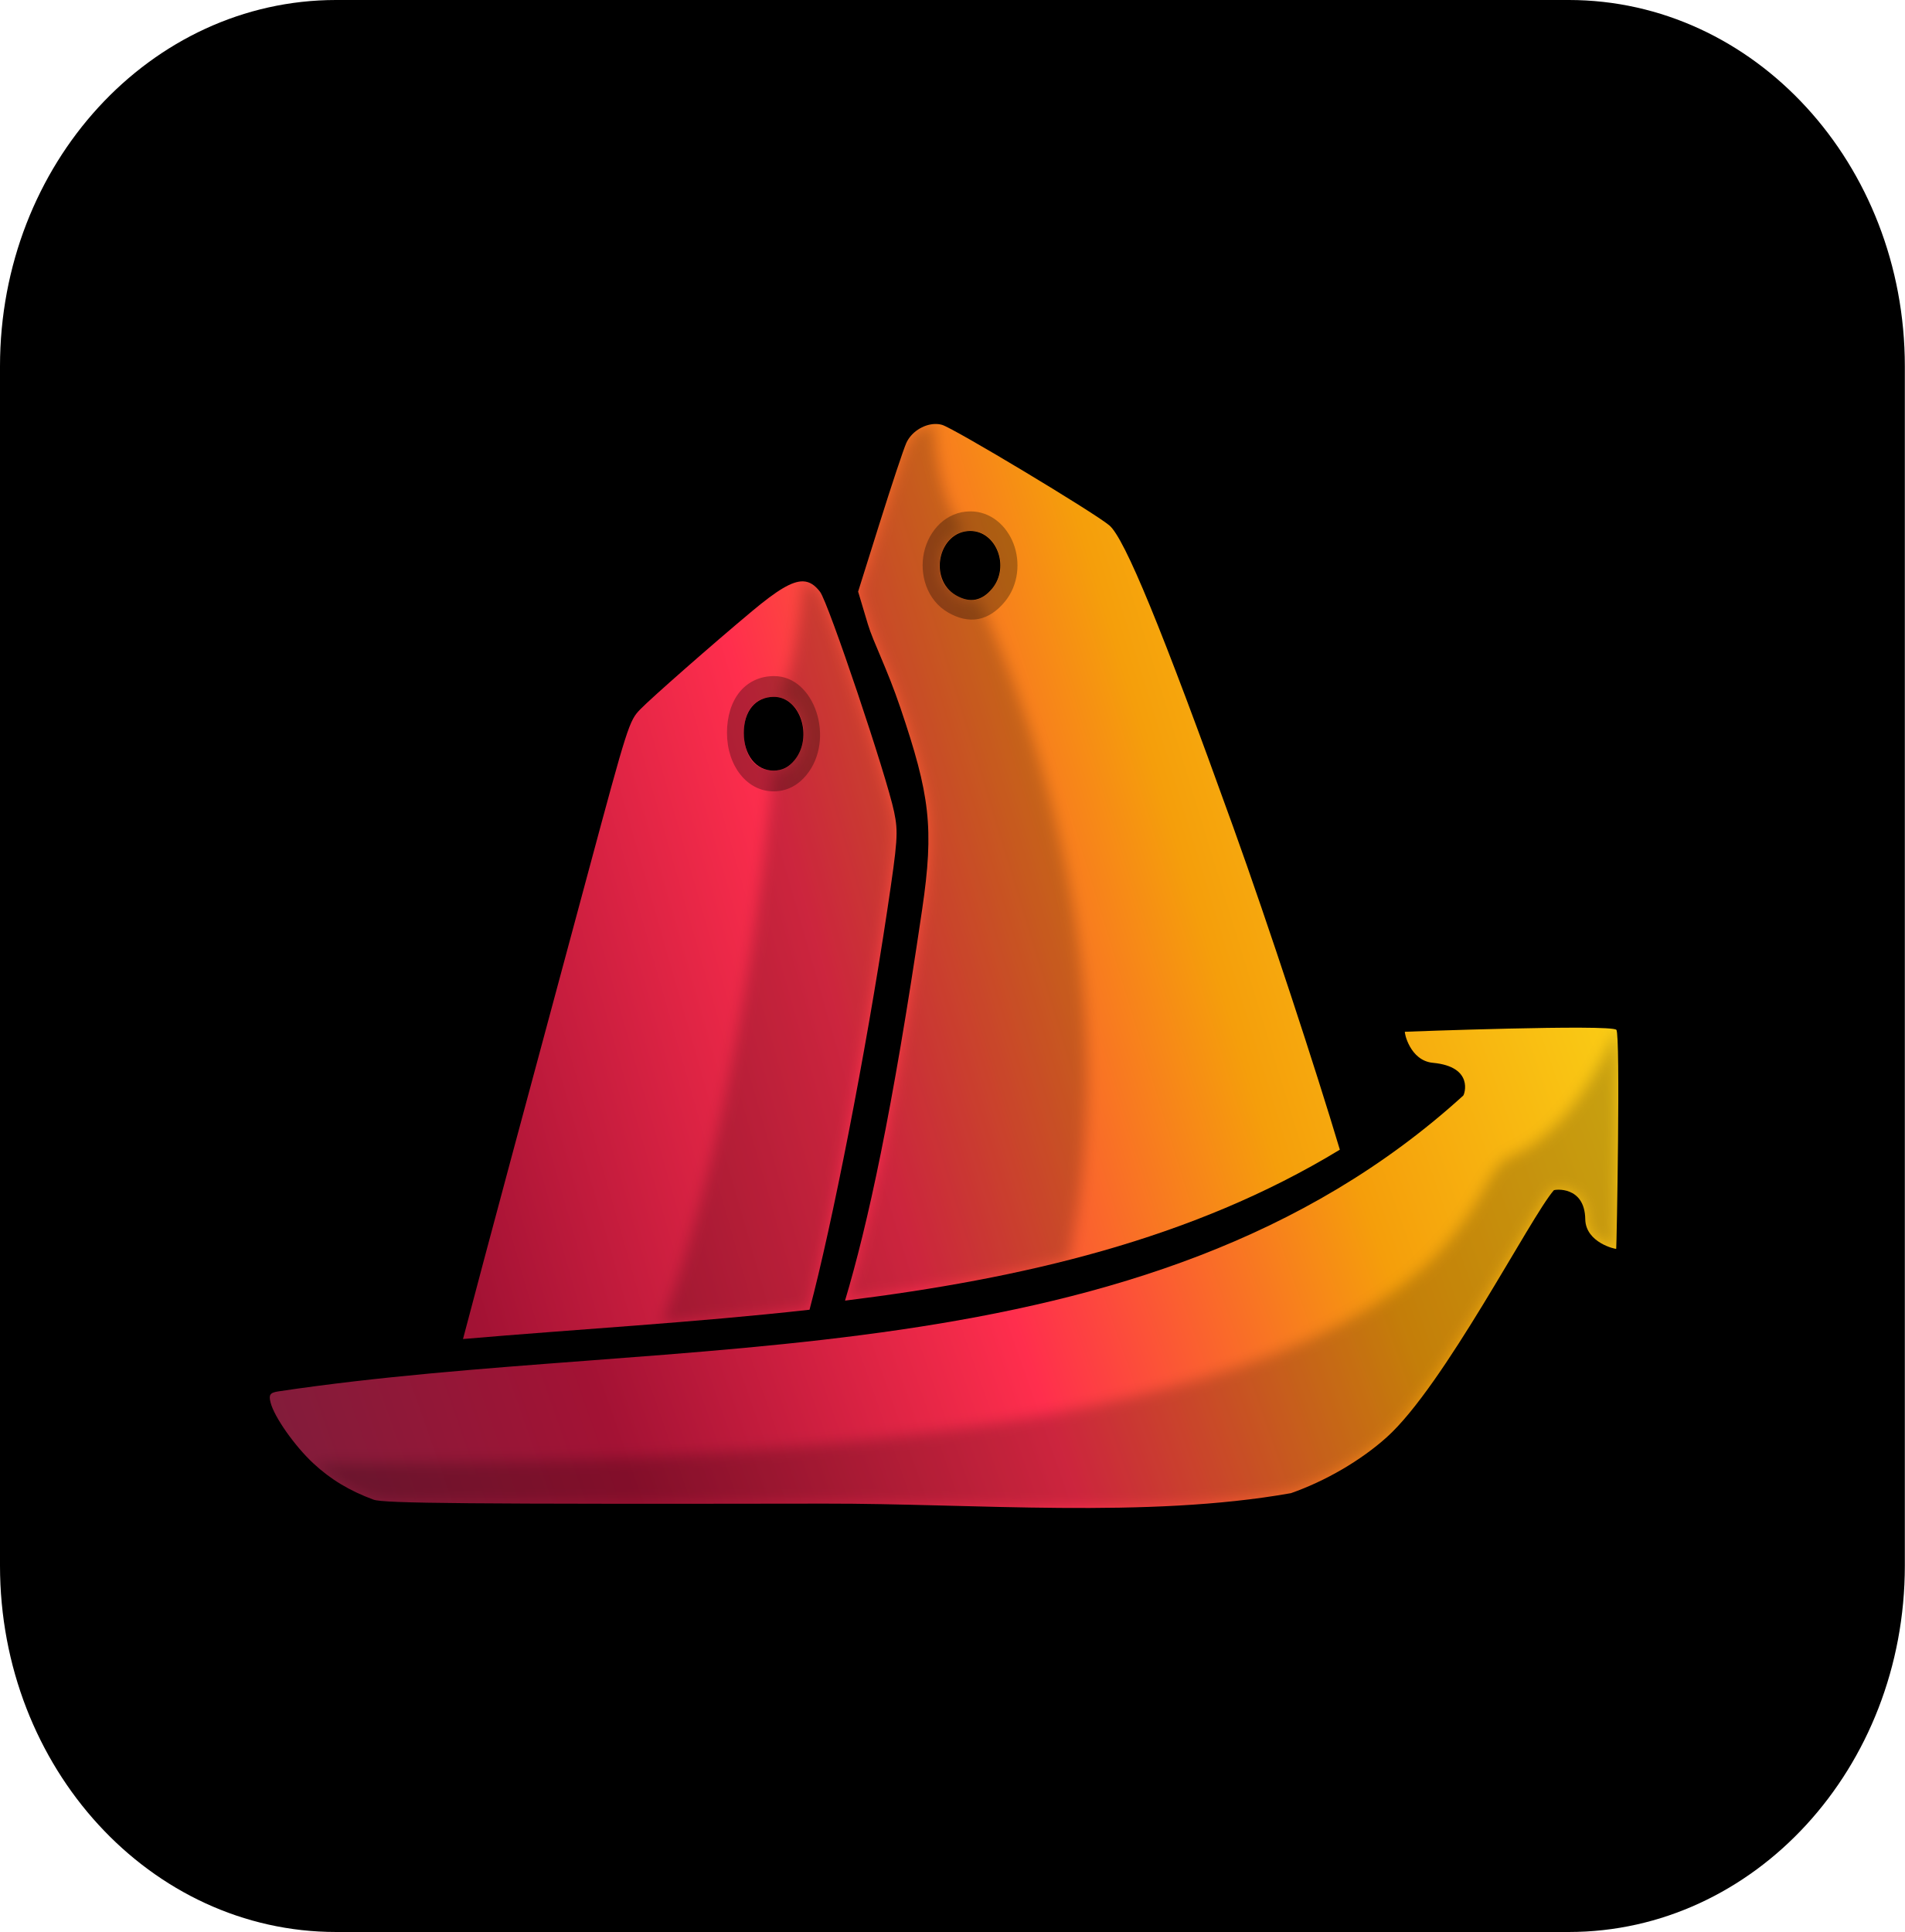
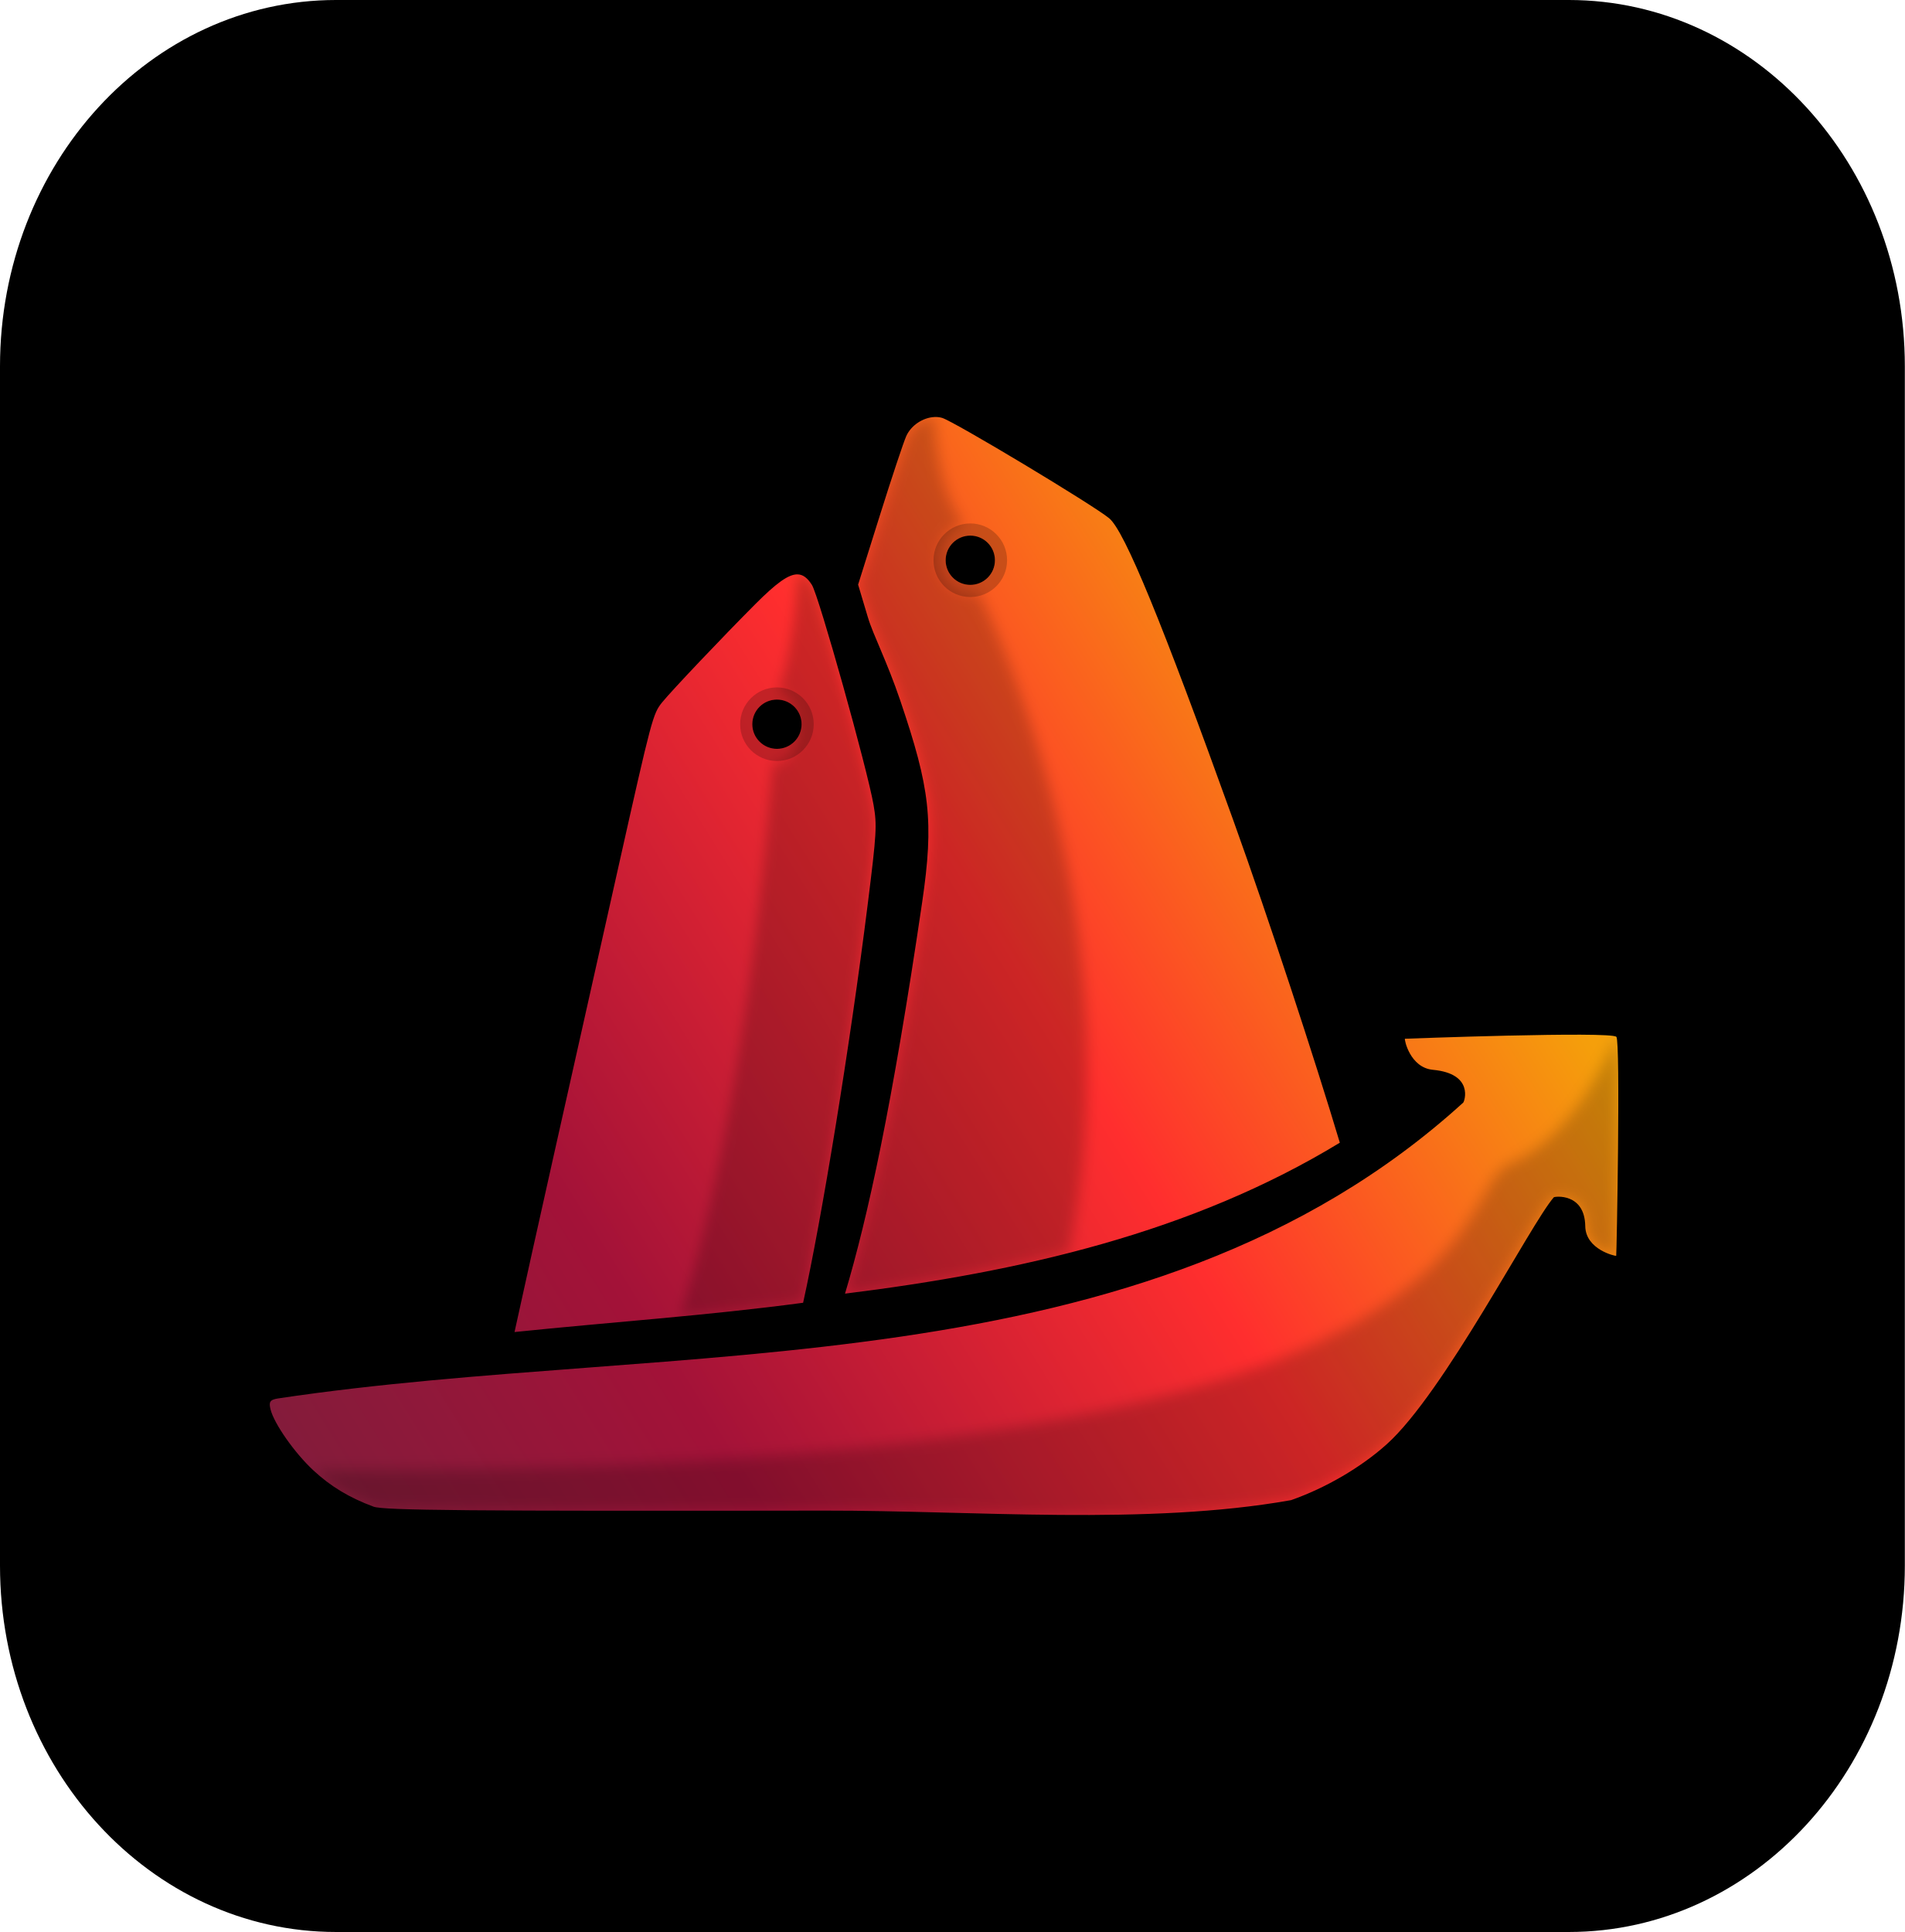
<svg xmlns="http://www.w3.org/2000/svg" xmlns:xlink="http://www.w3.org/1999/xlink" width="144.232mm" height="146.292mm" viewBox="0 0 144.232 146.292" version="1.1" id="svg1" xml:space="preserve">
  <defs id="defs1">
-     <linearGradient id="linearGradient152">
-       <stop style="stop-color:#FACC15;stop-opacity:1;" offset="0" id="stop149" />
-       <stop style="stop-color:#F59E0B;stop-opacity:1;" offset="0.208" id="stop150" />
-       <stop style="stop-color:#FF2E4D;stop-opacity:1;" offset="0.466" id="stop151" />
-       <stop style="stop-color:#A31234;stop-opacity:1;" offset="0.758" id="stop152" />
-       <stop style="stop-color:#7F1D3B;stop-opacity:1;" offset="1" id="stop153" />
+     <linearGradient id="linearGradient5">
+       <stop style="stop-color:#FACC15;stop-opacity:1;" offset="0" id="stop1" />
+       <stop style="stop-color:#F59E0B;stop-opacity:1;" offset="0.208" id="stop2" />
+       <stop style="stop-color:#ff2e2e;stop-opacity:1;" offset="0.466" id="stop3" />
+       <stop style="stop-color:#a31238;stop-opacity:1;" offset="0.758" id="stop4" />
+       <stop style="stop-color:#7F1D3B;stop-opacity:1;" offset="1" id="stop5" />
    </linearGradient>
    <filter style="color-interpolation-filters:sRGB" id="filter28" x="-0.069" y="-0.019" width="1.139" height="1.038">
      <feGaussianBlur stdDeviation="2 2" result="blur" id="feGaussianBlur28" />
    </filter>
-     <filter style="color-interpolation-filters:sRGB" id="filter29" x="-0.05" y="-0.018" width="1.1" height="1.037">
+     <filter style="color-interpolation-filters:sRGB" id="filter29" x="-0.071" y="-0.023" width="1.143" height="1.045">
      <feGaussianBlur stdDeviation="2 2" result="blur" id="feGaussianBlur29" />
    </filter>
    <filter style="color-interpolation-filters:sRGB" id="filter27" x="-0.013" y="-0.035" width="1.026" height="1.07">
      <feGaussianBlur stdDeviation="2 2" result="blur" id="feGaussianBlur27" />
    </filter>
-     <linearGradient xlink:href="#linearGradient152" id="linearGradient524" gradientUnits="userSpaceOnUse" gradientTransform="matrix(3.779528,0,0,4.324195,-213.5557,-164.8246)" x1="344.508" y1="67.129" x2="242.401" y2="103.017" />
-     <linearGradient xlink:href="#linearGradient152" id="linearGradient525" gradientUnits="userSpaceOnUse" gradientTransform="matrix(3.779528,0,0,4.637977,-213.5557,-178.3714)" x1="344.508" y1="67.129" x2="242.401" y2="103.017" />
-     <linearGradient xlink:href="#linearGradient152" id="linearGradient526" gradientUnits="userSpaceOnUse" gradientTransform="matrix(3.779528,0,0,3.779528,-208.4612,-175.5212)" x1="344.508" y1="67.129" x2="242.401" y2="103.017" />
+     <linearGradient xlink:href="#linearGradient5" id="linearGradient152" gradientUnits="userSpaceOnUse" gradientTransform="matrix(1,0,0,1.14411,2140.652,-821.3443)" x1="345.856" y1="16.103" x2="243.747" y2="88.772" />
  </defs>
-   <g id="layer1" transform="translate(-2402.856,790.8558)">
-     <g id="g535">
-       <rect style="fill:#000000;fill-opacity:1;fill-rule:nonzero;stroke:none;stroke-width:21.206" id="rect495" width="144.232" height="146.292" x="2402.856" y="-790.856" rx="25.45" ry="27.74" />
-       <g id="g502" transform="matrix(0.2645833,0,0,0.2645833,2236.039,-733.5664)">
-         <path id="path495" style="fill:url(#linearGradient524);fill-opacity:1;fill-rule:nonzero;stroke-width:4.043" d="m 897.903,-95.182 c -3.231,0.145 -6.645,2.33 -8.051,5.439 -0.773,1.711 -4.191,11.98 -7.596,22.82 l -6.189,19.709 2.795,9.34 c 1.537,5.137 5.454,12.552 9.291,23.879 8.461,24.978 9.68,34.347 6.242,57.719 -8.578,58.31 -15.554,90.122 -22.072,111.971 50.338,-6.251 99.147,-17.381 141.602,-43.195 -6.857,-22.956 -20.316,-64.017 -30.535,-92.41 -20.435,-56.779 -31.031,-82.569 -35.445,-86.273 -4.422,-3.712 -44.551,-27.825 -47.859,-28.758 -0.7,-0.197 -1.436,-0.274 -2.182,-0.24 z m 10.275,30.607 c 7.475,0 11.392,10.237 6.293,16.447 -2.973,3.621 -6.39,4.275 -10.375,1.99 -8.079,-4.633 -5.023,-18.438 4.082,-18.438 z" />
-         <path style="baseline-shift:baseline;display:inline;overflow:visible;opacity:0.3;vector-effect:none;fill:#000000;stroke-width:5.199;enable-background:accumulate;stop-color:#000000" d="m 908.204,-70.176 c -6.928,0 -11.883,5.435 -13.272,11.709 -1.389,6.274 0.761,13.721 6.93,17.259 2.894,1.66 5.83,2.366 8.649,1.825 2.818,-0.541 5.377,-2.309 7.557,-4.964 3.948,-4.808 4.459,-11.383 2.468,-16.586 -1.991,-5.203 -6.556,-9.243 -12.332,-9.243 z m 0,5.561 c 3.837,0 6.588,2.533 7.88,5.909 1.292,3.376 1.053,7.368 -1.557,10.547 -1.644,2.002 -3.196,2.981 -4.813,3.291 -1.617,0.31 -3.447,-0.025 -5.677,-1.303 -4.221,-2.421 -5.302,-6.835 -4.396,-10.927 0.906,-4.092 3.782,-7.516 8.563,-7.516 z" id="path496" />
-         <path id="path497" style="opacity:0.2;fill:#000000;stroke-width:4.043;filter:url(#filter28)" d="m 897.903,-95.18 c -3.231,0.145 -6.645,2.328 -8.051,5.438 -0.773,1.711 -4.191,11.98 -7.596,22.82 l -6.189,19.709 2.795,9.34 c 1.537,5.137 5.454,12.552 9.291,23.879 8.461,24.978 9.68,34.349 6.242,57.721 -8.578,58.311 -15.556,90.12 -22.074,111.969 21.738,-2.699 43.192,-6.309 63.971,-11.617 19.157,-92.249 -19.185,-175.491 -25.943,-189.168 -1.917,0.599 -3.993,0.249 -6.252,-1.047 -7.53,-4.318 -5.387,-16.603 2.311,-18.254 -8.493,-10.771 -8.504,-30.789 -8.504,-30.789 z" />
-         <path id="path498" style="fill:url(#linearGradient525);fill-opacity:1;fill-rule:nonzero;stroke-width:4.187" d="m 860.296,-50.151 c -3.175,-0.08 -7.452,2.584 -14.498,8.463 -11.216,9.358 -28.858,24.847 -32.078,28.162 -3.176,3.269 -3.561,4.48 -14.916,46.668 -17.441,64.804 -28.719,106.522 -35.812,133.543 32.674,-2.815 66.177,-4.698 99.168,-8.381 6.4,-24.037 16.065,-73.172 22.229,-114.236 3.024,-20.148 3.184,-22.421 1.982,-28.225 -2.121,-10.245 -18.824,-59.896 -21.189,-62.986 -1.472,-1.923 -2.98,-2.96 -4.885,-3.008 z m -8.307,33.053 c 7.516,0 11.276,11.512 5.91,18.096 C 856.205,3.077 854.334,4.007 851.855,4.007 c -5.005,0 -8.5,-4.427 -8.5,-10.771 0,-6.316 3.356,-10.334 8.635,-10.334 z" />
-         <path style="baseline-shift:baseline;display:inline;overflow:visible;opacity:0.3;vector-effect:none;fill:#000000;stroke-width:5.365;enable-background:accumulate;stop-color:#000000" d="m 852.027,-23.039 c -3.883,0 -7.332,1.516 -9.762,4.423 -2.43,2.907 -3.727,7.101 -3.727,11.794 0,9.469 5.741,16.774 13.319,16.774 3.672,0 6.913,-1.6 9.46,-4.725 8.274,-10.153 2.357,-28.266 -9.289,-28.266 z m 0,5.943 c 7.616,0 11.333,11.387 5.856,18.109 -1.797,2.205 -3.344,2.995 -6.026,2.995 -5.249,0 -8.476,-4.04 -8.476,-10.83 0,-3.401 0.858,-5.844 2.27,-7.534 1.413,-1.69 3.494,-2.74 6.376,-2.74 z" id="path499" />
-         <path id="path500" style="opacity:0.2;fill:#000000;stroke-width:4.187;filter:url(#filter29)" d="m 860.296,-50.151 c 0,0 -1.329,23.316 -6.842,33.205 6.515,1.376 9.45,11.802 4.445,17.943 C 856.205,3.077 854.334,4.009 851.855,4.009 c -0.064,0 -0.126,-9.2e-4 -0.189,-0.002 -1.293,14.927 -9.356,98.836 -31.752,158.229 14.107,-1.125 28.224,-2.366 42.248,-3.932 6.4,-24.038 16.063,-73.172 22.227,-114.236 3.024,-20.148 3.184,-22.421 1.982,-28.225 -2.12,-10.245 -18.824,-59.896 -21.189,-62.986 -1.472,-1.923 -2.98,-2.96 -4.885,-3.008 z m -63.193,255.02 c -1.853,2.249 -3.765,4.318 -5.736,6.186 4.511,-1.779 9.677,-3.825 15.6,-6.176 -3.446,-0.002 -6.731,-0.005 -9.863,-0.01 z" />
-         <path style="fill:url(#linearGradient526);fill-opacity:1;fill-rule:nonzero;stroke-width:3.78" d="m 737.393,212.66 c -6.937,-2.571 -12.294,-5.803 -17.239,-10.4 -5.349,-4.973 -11.201,-13.299 -12.231,-17.402 -0.536,-2.137 -0.259,-2.813 2.199,-3.182 113.643,-17.042 248.06,-1.827 339.114,-84.657 0.35,-0.319 3.147,-8.275 -8.686,-9.383 -6.571,-0.615 -8.219,-8.713 -8,-8.886 0.019,-0.014 58.859,-2.202 60.506,-0.556 1.228,1.227 0.078,62.553 -0.041,62.673 -0.145,0.146 -8.744,-1.739 -8.852,-8.479 -0.155,-9.619 -8.777,-8.529 -9.007,-8.265 -6.669,7.657 -31.381,55.937 -47.845,70.701 -7.377,6.615 -17.437,12.487 -27.363,15.971 -41.278,7.333 -90.665,2.931 -133.5,2.995 -101.723,0.152 -126.173,-0.062 -129.055,-1.13 z" id="path501" />
-         <path id="path502" style="opacity:0.2;fill:#000000;stroke-width:7;filter:url(#filter27)" d="m 1093.056,78.195 c 0,0 -11.206,28.518 -29.92,36.004 -19.445,7.778 5.94,89.856 -342.982,88.061 4.946,4.597 10.303,7.829 17.24,10.4 2.881,1.068 27.331,1.283 129.055,1.131 42.835,-0.064 92.222,4.337 133.5,-2.996 9.925,-3.483 19.984,-9.355 27.361,-15.971 16.464,-14.764 41.176,-63.044 47.846,-70.701 0.23,-0.264 8.851,-1.353 9.006,8.266 0.108,6.714 8.642,8.61 8.851,8.48 v 0 c 0.119,-0.12 1.269,-61.446 0.041,-62.674 z" />
+   <g id="layer1" transform="translate(-2363.973,834.4947)">
+     <g id="g209">
+       <rect style="fill:#000000;fill-opacity:1;fill-rule:nonzero;stroke:none;stroke-width:21.206" id="rect137" width="144.232" height="146.292" x="2363.973" y="-834.495" rx="25.45" ry="27.74" />
+       <path id="path138" style="fill:url(#linearGradient152);fill-opacity:1;fill-rule:nonzero;stroke-width:1.07" d="m 2434.726,-802.918 v 5.2e-4 c -0.855,0.038 -1.758,0.616 -2.13,1.439 -0.205,0.453 -1.109,3.17 -2.01,6.038 l -1.638,5.215 0.739,2.471 c 0.407,1.359 1.443,3.321 2.458,6.318 2.239,6.609 2.561,9.088 1.652,15.271 -2.27,15.428 -4.115,23.845 -5.84,29.626 13.319,-1.654 26.233,-4.599 37.465,-11.429 -1.814,-6.074 -5.375,-16.938 -8.079,-24.45 -5.407,-15.023 -8.21,-21.846 -9.378,-22.827 -1.17,-0.982 -11.787,-7.362 -12.663,-7.609 -0.185,-0.052 -0.38,-0.073 -0.577,-0.064 z m 2.716,8.979 a 1.866,1.866 0 0 1 1.866,1.866 1.866,1.866 0 0 1 -1.866,1.866 1.866,1.866 0 0 1 -1.866,-1.866 1.866,1.866 0 0 1 1.866,-1.866 z m -13.069,2.936 c -0.7,-0.021 -1.642,0.684 -3.195,2.239 -2.471,2.476 -6.359,6.574 -7.068,7.451 -0.7,0.865 -0.785,1.185 -3.287,12.348 -3.843,17.146 -6.328,28.184 -7.891,35.333 7.2,-0.745 14.582,-1.243 21.851,-2.217 1.41,-6.36 3.54,-19.36 4.898,-30.225 0.666,-5.331 0.702,-5.932 0.437,-7.468 -0.467,-2.711 -4.148,-15.848 -4.67,-16.665 -0.324,-0.509 -0.656,-0.783 -1.076,-0.796 z m -1.571,9.48 a 1.866,1.866 0 0 1 1.866,1.866 1.866,1.866 0 0 1 -1.866,1.866 1.866,1.866 0 0 1 -1.866,-1.866 1.866,1.866 0 0 1 1.866,-1.866 z m 55.391,25.445 c -3.948,0.091 -7.841,0.236 -7.841,0.238 -0.054,0.062 0.385,2.189 2.117,2.351 3.131,0.293 2.391,2.398 2.298,2.483 -24.091,21.915 -59.656,17.89 -89.724,22.399 -0.65,0.098 -0.724,0.276 -0.582,0.842 0.273,1.086 1.821,3.289 3.236,4.604 1.308,1.216 2.726,2.072 4.561,2.752 0.762,0.283 7.231,0.339 34.146,0.299 11.333,-0.017 24.4,1.148 35.322,-0.792 2.626,-0.922 5.287,-2.475 7.239,-4.226 4.356,-3.906 10.895,-16.681 12.659,-18.706 0.061,-0.07 2.342,-0.358 2.383,2.187 0.029,1.77 2.27,2.274 2.342,2.244 l 5e-4,-5.1e-4 c 0.032,-0.032 0.335,-16.258 0.011,-16.582 -0.218,-0.218 -4.22,-0.182 -8.168,-0.091 z" />
+       <g id="g143" transform="translate(668.2187,175.6728)">
+         <path id="path139" style="opacity:0.2;fill:#000000;stroke-width:7;filter:url(#filter27)" d="m 1093.056,78.195 c 0,0 -11.206,28.518 -29.92,36.004 -19.445,7.778 5.94,89.856 -342.982,88.061 4.946,4.597 10.303,7.829 17.24,10.4 2.881,1.068 27.331,1.283 129.055,1.131 42.835,-0.064 92.222,4.337 133.5,-2.996 9.925,-3.483 19.984,-9.355 27.361,-15.971 16.464,-14.764 41.176,-63.044 47.846,-70.701 0.23,-0.264 8.851,-1.353 9.006,8.266 0.108,6.714 8.642,8.61 8.851,8.48 v 0 c 0.119,-0.12 1.269,-61.446 0.041,-62.674 z" transform="matrix(0.2645833,0,0,0.2645833,1528.937,-952.3489)" />
+         <path id="path140" style="opacity:0.2;fill:#000000;stroke-width:4.043;filter:url(#filter28)" d="m 897.903,-95.18 c -3.231,0.145 -6.645,2.328 -8.051,5.438 -0.773,1.711 -4.191,11.98 -7.596,22.82 l -6.189,19.709 2.795,9.34 c 1.537,5.137 5.454,12.552 9.291,23.879 8.461,24.978 9.68,34.349 6.242,57.721 -8.578,58.311 -15.556,90.12 -22.074,111.969 21.738,-2.699 43.192,-6.309 63.971,-11.617 19.157,-92.249 -19.185,-175.491 -25.943,-189.168 -1.917,0.599 -3.993,0.249 -6.252,-1.047 -7.53,-4.318 -5.387,-16.603 2.311,-18.254 -8.493,-10.771 -8.504,-30.789 -8.504,-30.789 z" transform="matrix(0.2645833,0,0,0.2645833,1528.937,-953.4073)" />
+         <path style="opacity:0.2;fill:#000000;stroke-width:4.187;filter:url(#filter29)" d="m 860.296,-50.151 c 0,0 -1.329,23.316 -6.842,33.205 6.515,1.376 9.45,11.802 4.445,17.943 C 856.205,3.077 854.334,4.009 851.855,4.009 c -0.064,0 -0.126,-9.2e-4 -0.189,-0.002 -1.293,14.927 -9.356,98.836 -31.752,158.229 14.107,-1.125 28.224,-2.366 42.248,-3.932 6.4,-24.038 16.063,-73.172 22.227,-114.236 3.024,-20.148 3.184,-22.421 1.982,-28.225 -2.12,-10.245 -18.824,-59.896 -21.189,-62.986 -1.472,-1.923 -2.98,-2.96 -4.885,-3.008 z" transform="matrix(0.2203471,0,0,0.2645833,1566.59,-953.4073)" id="path141" />
+         <path id="path142" style="opacity:0.2;fill:#000000;stroke-width:1.571" d="m 1769.223,-970.532 a 2.786,2.786 0 0 0 -2.786,2.786 2.786,2.786 0 0 0 2.786,2.786 2.786,2.786 0 0 0 2.786,-2.786 2.786,2.786 0 0 0 -2.786,-2.786 z m 0,0.92 a 1.866,1.866 0 0 1 1.866,1.866 1.866,1.866 0 0 1 -1.866,1.866 1.866,1.866 0 0 1 -1.866,-1.866 1.866,1.866 0 0 1 1.866,-1.866 z" />
+         <path id="path143" style="opacity:0.2;fill:#000000;stroke-width:1.571" d="m 1754.583,-958.116 a 2.786,2.786 0 0 0 -2.786,2.786 2.786,2.786 0 0 0 2.786,2.786 2.786,2.786 0 0 0 2.786,-2.786 2.786,2.786 0 0 0 -2.786,-2.786 z m 0,0.92 a 1.866,1.866 0 0 1 1.866,1.866 1.866,1.866 0 0 1 -1.866,1.866 1.866,1.866 0 0 1 -1.866,-1.866 1.866,1.866 0 0 1 1.866,-1.866 z" />
      </g>
    </g>
  </g>
</svg>
